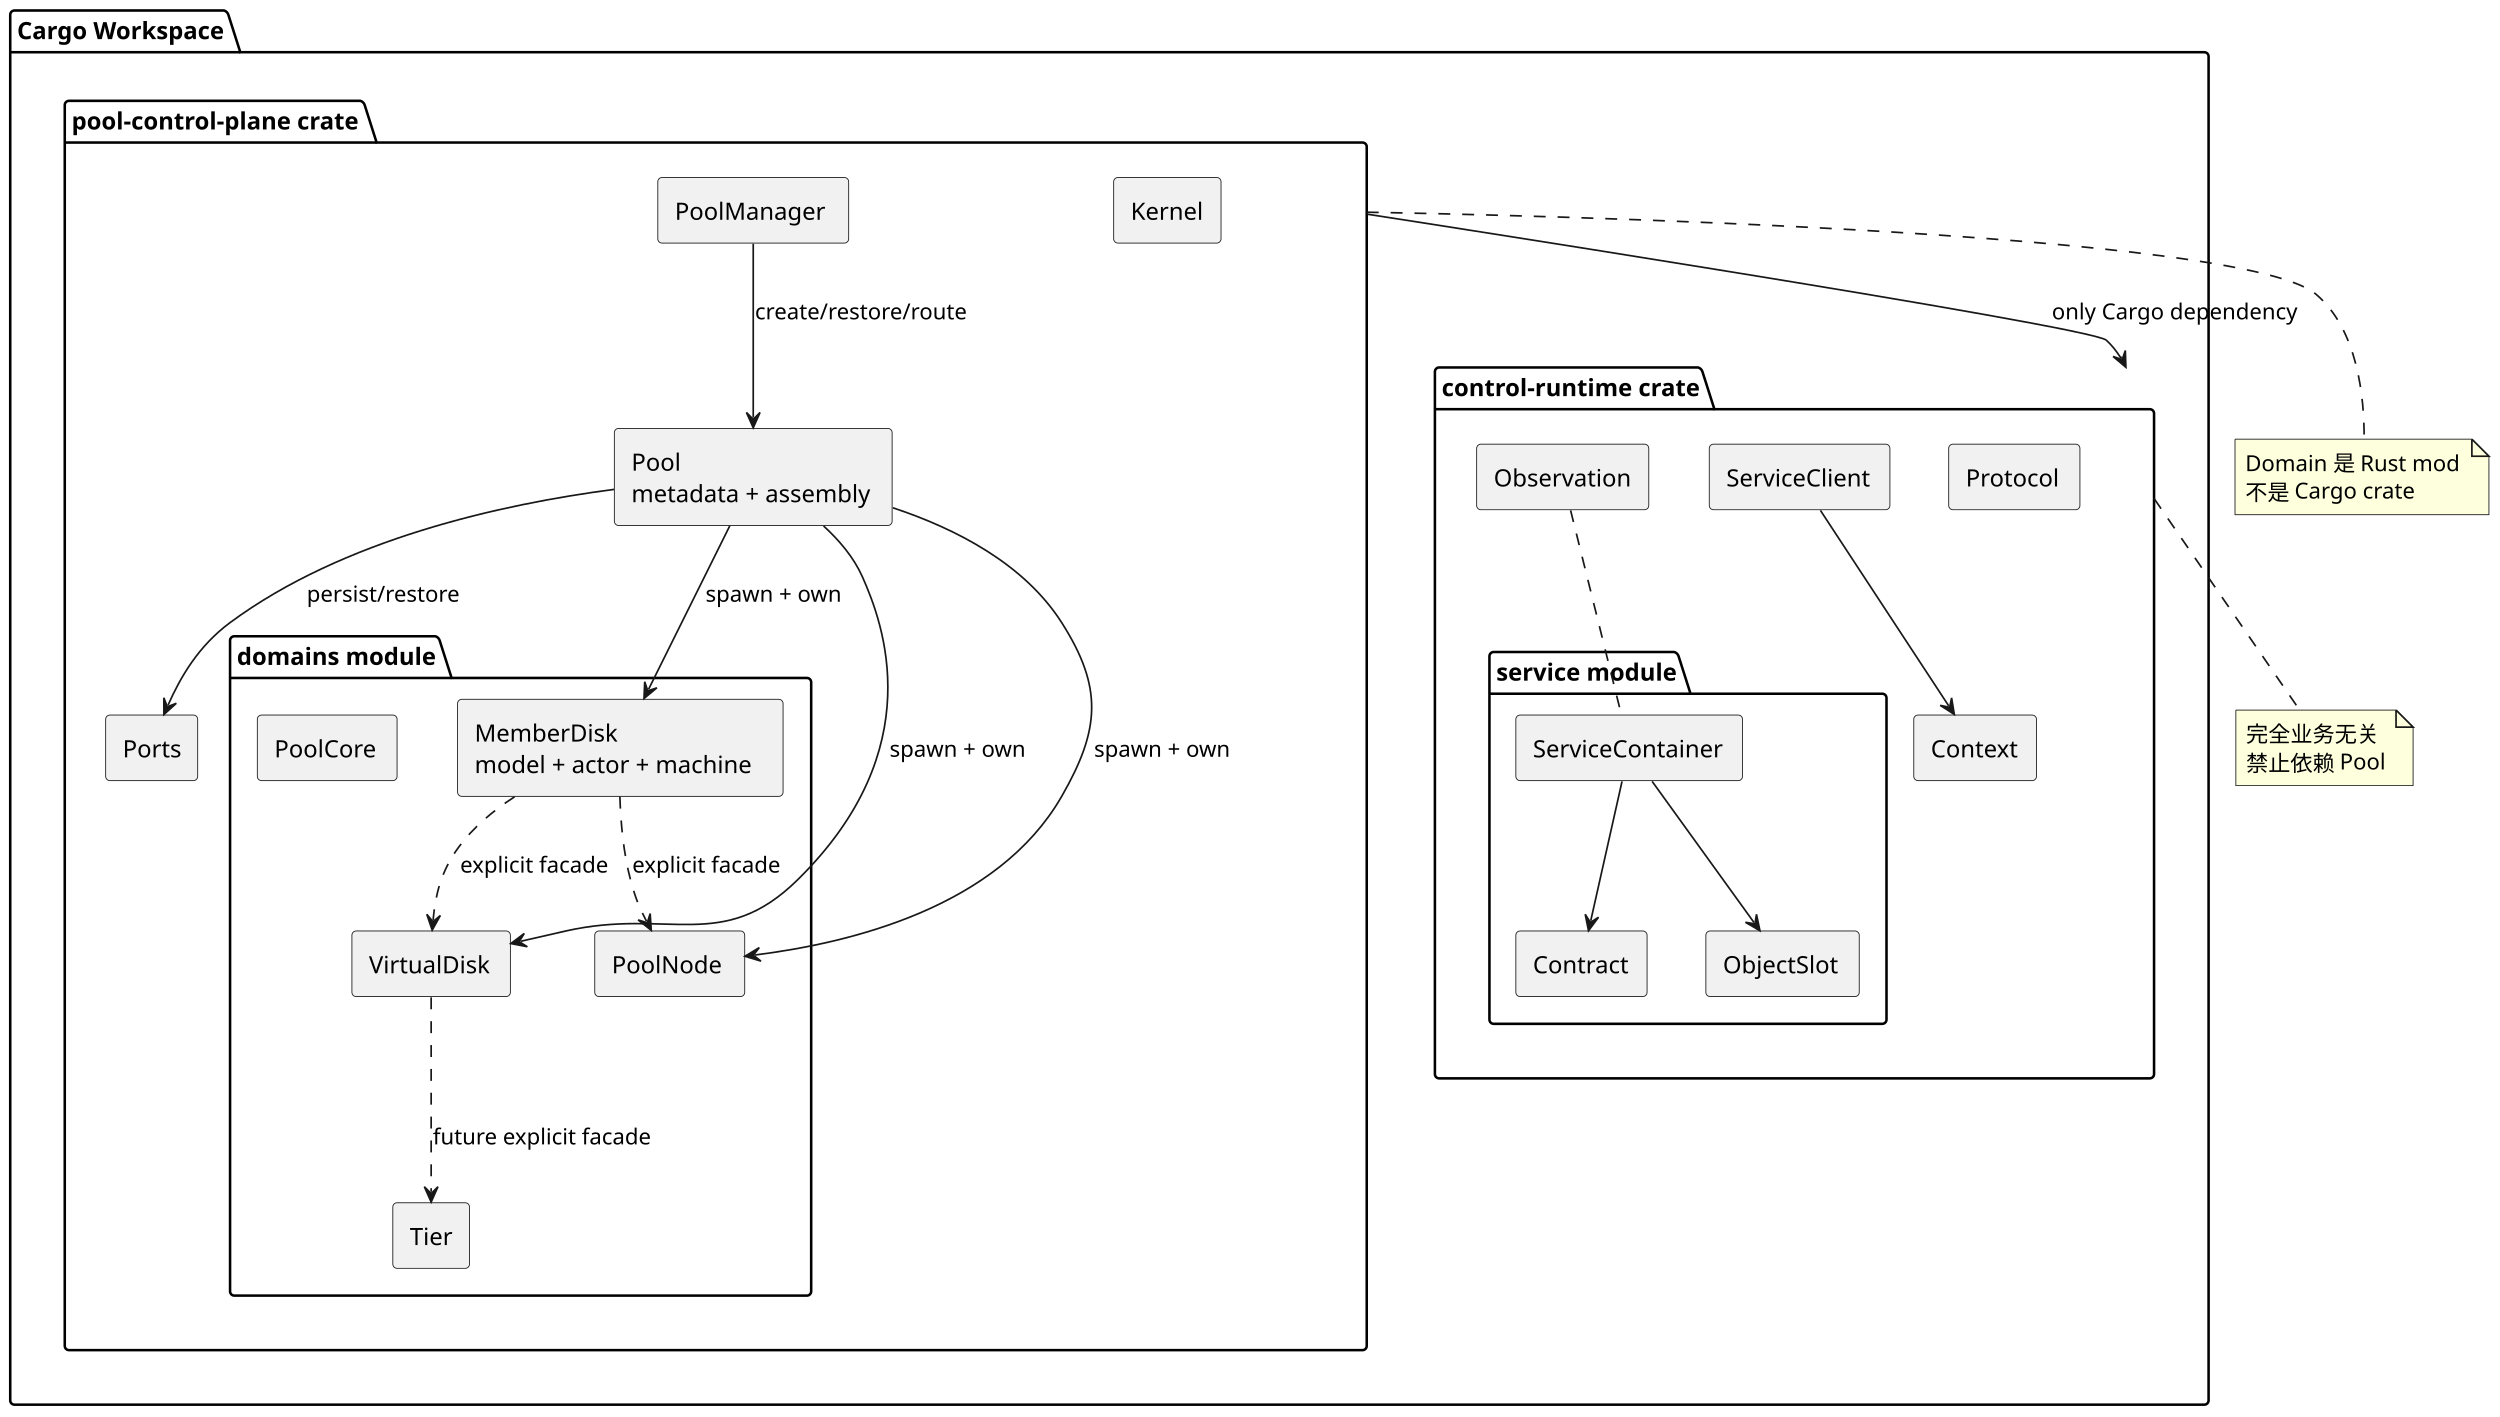
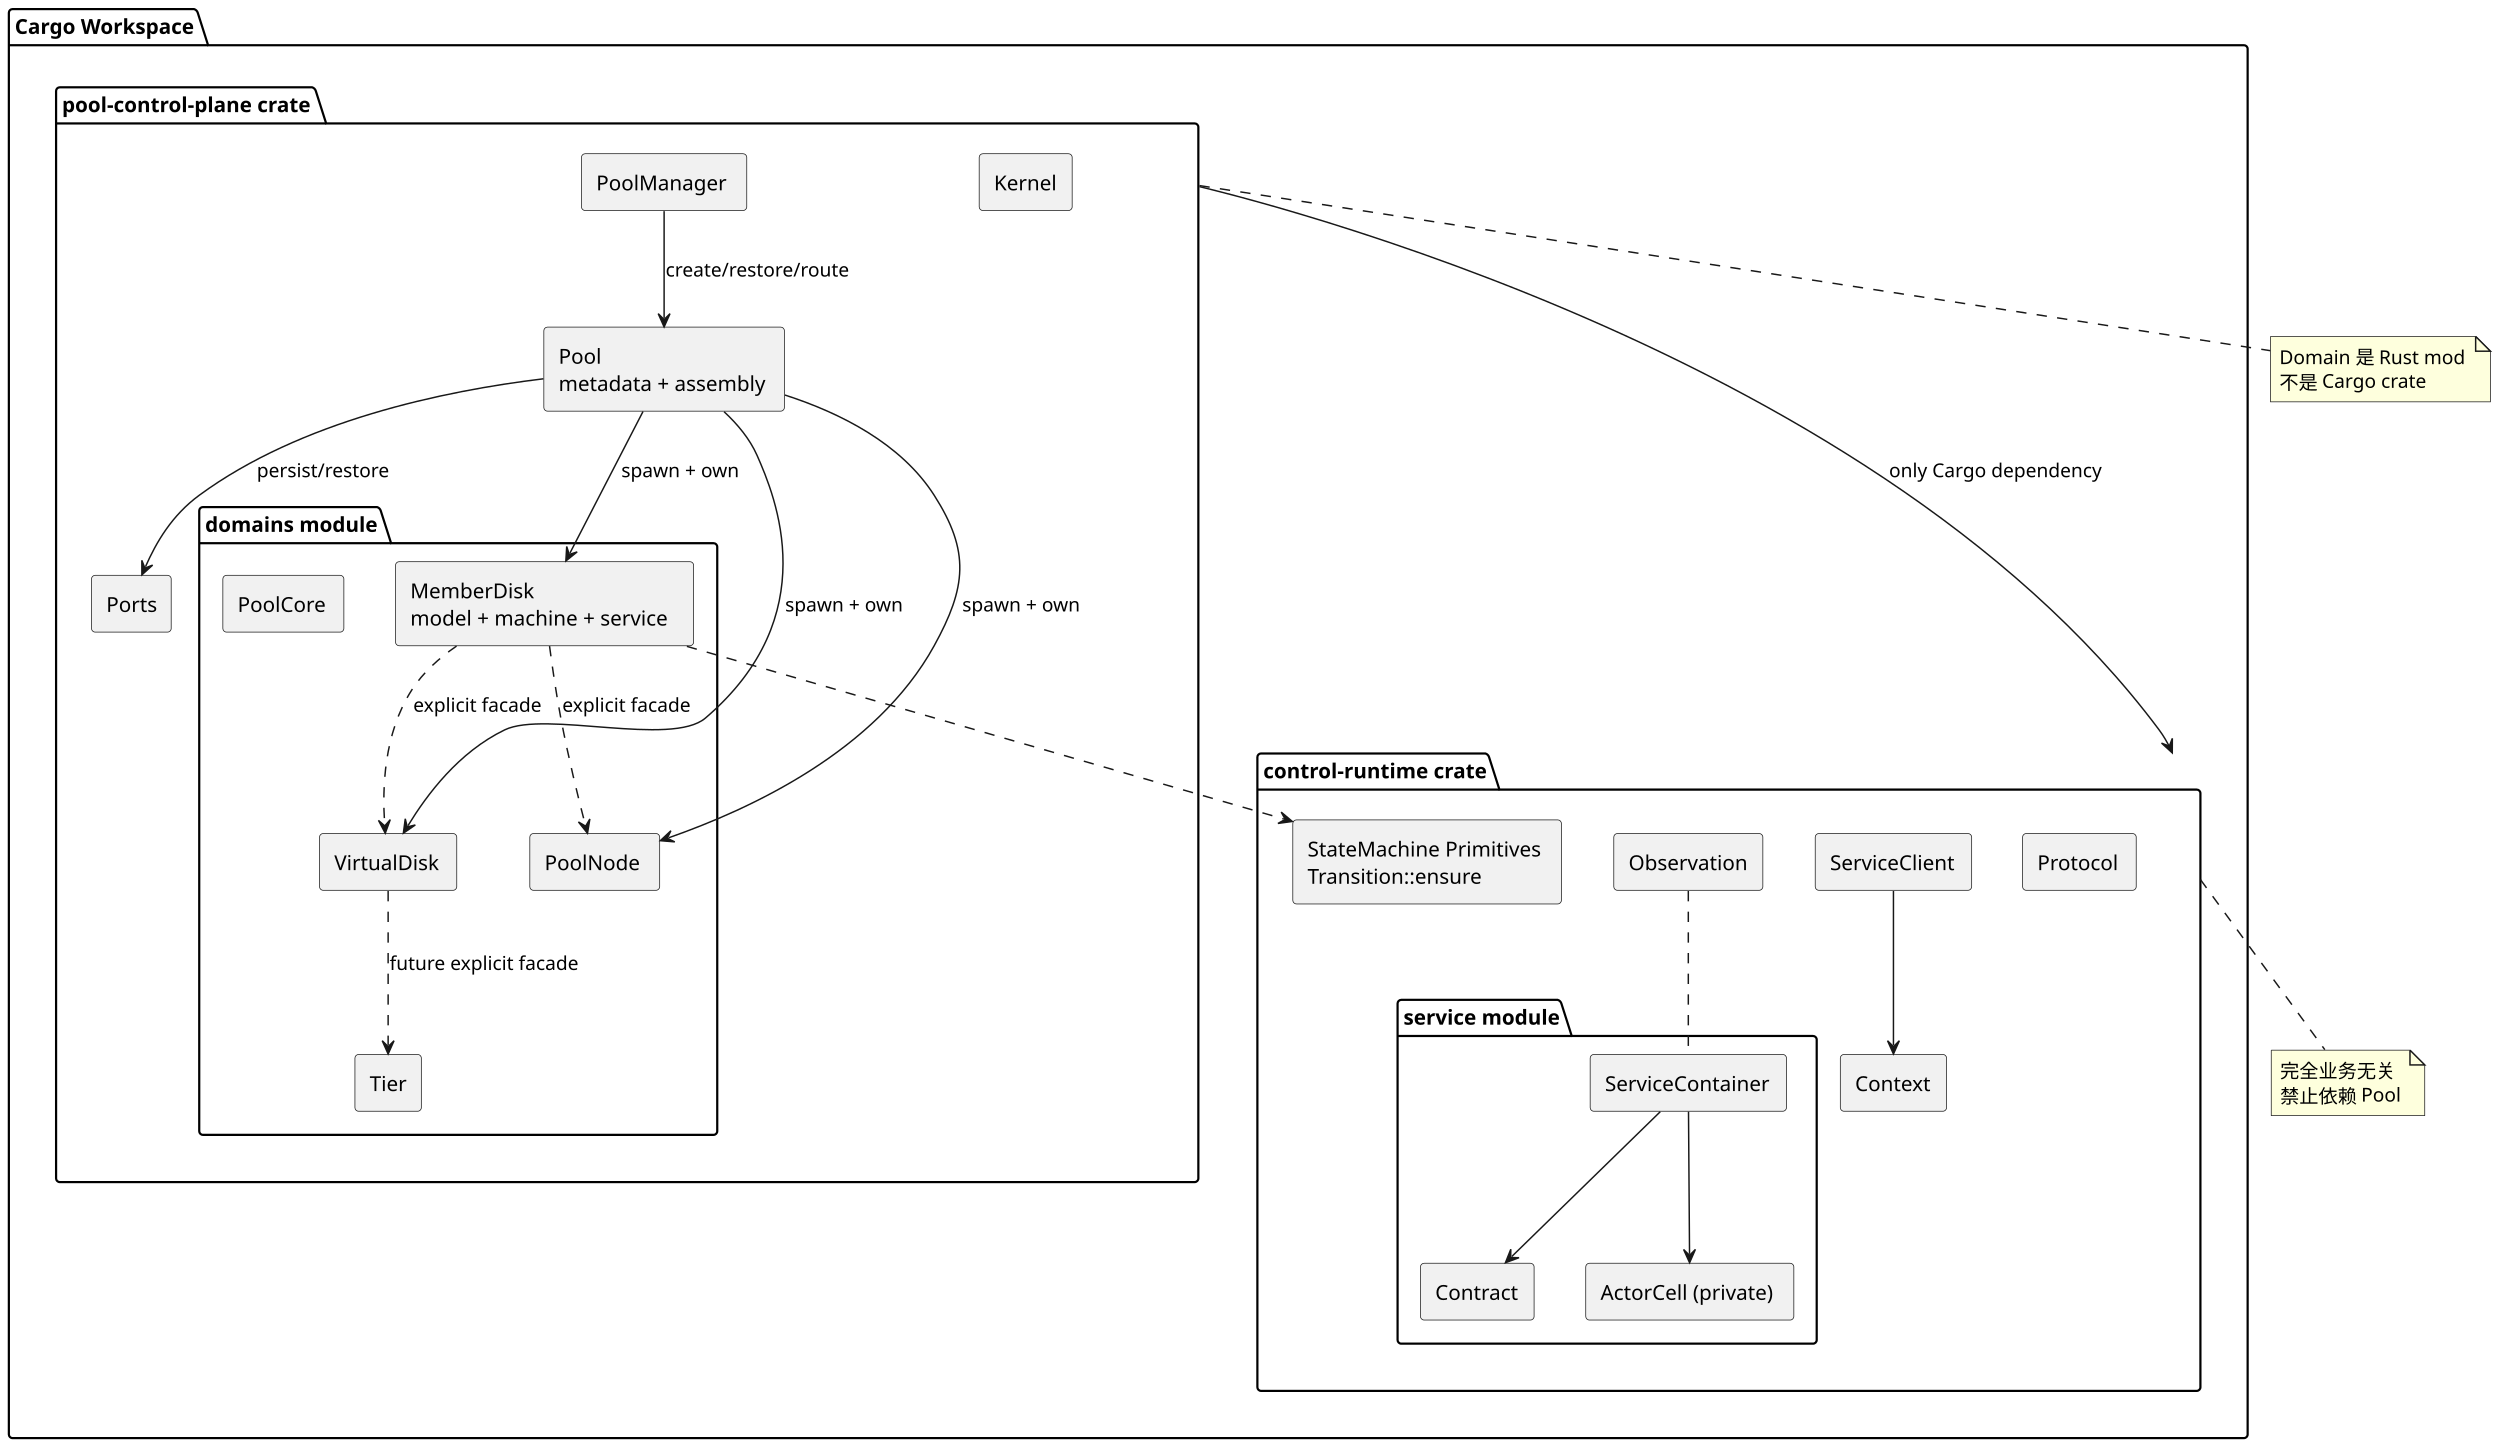
- <svg xmlns="http://www.w3.org/2000/svg" contentStyleType="text/css" height="831px" preserveAspectRatio="none" style="width:1467px;height:831px;background:#FFFFFF;" version="1.1" viewBox="0 0 1467 831" width="1467px" zoomAndPan="magnify">
+ <svg xmlns="http://www.w3.org/2000/svg" contentStyleType="text/css" height="981px" preserveAspectRatio="none" style="width:1694px;height:981px;background:#FFFFFF;" version="1.1" viewBox="0 0 1694 981" width="1694px" zoomAndPan="magnify">
  <defs />
  <g>
    <g id="cluster_Cargo Workspace">
-       <path d="M8.5,6.164 L131.5,6.164 A3.75,3.75 0 0 1 134,8.664 L141,30.642 L1293.5,30.642 A2.5,2.5 0 0 1 1296,33.142 L1296,821.764 A2.5,2.5 0 0 1 1293.5,824.264 L8.5,824.264 A2.5,2.5 0 0 1 6,821.764 L6,8.664 A2.5,2.5 0 0 1 8.5,6.164 " fill="none" style="stroke:#000000;stroke-width:1.5;" />
+       <path d="M8.5,6.164 L131.5,6.164 A3.75,3.75 0 0 1 134,8.664 L141,30.642 L1520.5,30.642 A2.5,2.5 0 0 1 1523,33.142 L1523,971.964 A2.5,2.5 0 0 1 1520.5,974.464 L8.5,974.464 A2.5,2.5 0 0 1 6,971.964 L6,8.664 A2.5,2.5 0 0 1 8.5,6.164 " fill="none" style="stroke:#000000;stroke-width:1.5;" />
      <line style="stroke:#000000;stroke-width:1.5;" x1="6" x2="141" y1="30.642" y2="30.642" />
      <text fill="#000000" font-family="Microsoft YaHei" font-size="14" font-weight="bold" lengthAdjust="spacing" textLength="122" x="10" y="22.977">Cargo Workspace</text>
    </g>
    <g id="cluster_Runtime">
-       <path d="M844.5,215.634 L996.5,215.634 A3.75,3.75 0 0 1 999,218.134 L1006,240.112 L1261.5,240.112 A2.5,2.5 0 0 1 1264,242.612 L1264,630.284 A2.5,2.5 0 0 1 1261.5,632.784 L844.5,632.784 A2.5,2.5 0 0 1 842,630.284 L842,218.134 A2.5,2.5 0 0 1 844.5,215.634 " fill="none" style="stroke:#000000;stroke-width:1.5;" />
-       <line style="stroke:#000000;stroke-width:1.5;" x1="842" x2="1006" y1="240.112" y2="240.112" />
-       <text fill="#000000" font-family="Microsoft YaHei" font-size="14" font-weight="bold" lengthAdjust="spacing" textLength="151" x="846" y="232.447">control-runtime crate</text>
+       <path d="M854.5,510.554 L1006.5,510.554 A3.75,3.75 0 0 1 1009,513.054 L1016,535.032 L1488.5,535.032 A2.5,2.5 0 0 1 1491,537.532 L1491,939.964 A2.5,2.5 0 0 1 1488.5,942.464 L854.5,942.464 A2.5,2.5 0 0 1 852,939.964 L852,513.054 A2.5,2.5 0 0 1 854.5,510.554 " fill="none" style="stroke:#000000;stroke-width:1.5;" />
+       <line style="stroke:#000000;stroke-width:1.5;" x1="852" x2="1016" y1="535.032" y2="535.032" />
+       <text fill="#000000" font-family="Microsoft YaHei" font-size="14" font-weight="bold" lengthAdjust="spacing" textLength="151" x="856" y="527.367">control-runtime crate</text>
    </g>
    <g id="cluster_service module">
-       <path d="M876.5,382.594 L982.5,382.594 A3.75,3.75 0 0 1 985,385.094 L992,407.072 L1104.5,407.072 A2.5,2.5 0 0 1 1107,409.572 L1107,598.284 A2.5,2.5 0 0 1 1104.5,600.784 L876.5,600.784 A2.5,2.5 0 0 1 874,598.284 L874,385.094 A2.5,2.5 0 0 1 876.5,382.594 " fill="none" style="stroke:#000000;stroke-width:1.5;" />
-       <line style="stroke:#000000;stroke-width:1.5;" x1="874" x2="992" y1="407.072" y2="407.072" />
-       <text fill="#000000" font-family="Microsoft YaHei" font-size="14" font-weight="bold" lengthAdjust="spacing" textLength="105" x="878" y="399.408">service module</text>
+       <path d="M949.5,677.504 L1055.5,677.504 A3.75,3.75 0 0 1 1058,680.004 L1065,701.982 L1228.5,701.982 A2.5,2.5 0 0 1 1231,704.482 L1231,907.964 A2.5,2.5 0 0 1 1228.5,910.464 L949.5,910.464 A2.5,2.5 0 0 1 947,907.964 L947,680.004 A2.5,2.5 0 0 1 949.5,677.504 " fill="none" style="stroke:#000000;stroke-width:1.5;" />
+       <line style="stroke:#000000;stroke-width:1.5;" x1="947" x2="1065" y1="701.982" y2="701.982" />
+       <text fill="#000000" font-family="Microsoft YaHei" font-size="14" font-weight="bold" lengthAdjust="spacing" textLength="105" x="951" y="694.317">service module</text>
    </g>
    <g id="cluster_Pool">
-       <path d="M40.5,59.164 L211.5,59.164 A3.75,3.75 0 0 1 214,61.664 L221,83.642 L799.5,83.642 A2.5,2.5 0 0 1 802,86.142 L802,789.764 A2.5,2.5 0 0 1 799.5,792.264 L40.5,792.264 A2.5,2.5 0 0 1 38,789.764 L38,61.664 A2.5,2.5 0 0 1 40.5,59.164 " fill="none" style="stroke:#000000;stroke-width:1.5;" />
+       <path d="M40.5,59.164 L211.5,59.164 A3.75,3.75 0 0 1 214,61.664 L221,83.642 L809.5,83.642 A2.5,2.5 0 0 1 812,86.142 L812,798.484 A2.5,2.5 0 0 1 809.5,800.984 L40.5,800.984 A2.5,2.5 0 0 1 38,798.484 L38,61.664 A2.5,2.5 0 0 1 40.5,59.164 " fill="none" style="stroke:#000000;stroke-width:1.5;" />
      <line style="stroke:#000000;stroke-width:1.5;" x1="38" x2="221" y1="83.642" y2="83.642" />
      <text fill="#000000" font-family="Microsoft YaHei" font-size="14" font-weight="bold" lengthAdjust="spacing" textLength="170" x="42" y="75.978">pool-control-plane crate</text>
    </g>
    <g id="cluster_domains module">
-       <path d="M137.5,373.354 L255.5,373.354 A3.75,3.75 0 0 1 258,375.854 L265,397.832 L473.5,397.832 A2.5,2.5 0 0 1 476,400.332 L476,757.764 A2.5,2.5 0 0 1 473.5,760.264 L137.5,760.264 A2.5,2.5 0 0 1 135,757.764 L135,375.854 A2.5,2.5 0 0 1 137.5,373.354 " fill="none" style="stroke:#000000;stroke-width:1.5;" />
-       <line style="stroke:#000000;stroke-width:1.5;" x1="135" x2="265" y1="397.832" y2="397.832" />
-       <text fill="#000000" font-family="Microsoft YaHei" font-size="14" font-weight="bold" lengthAdjust="spacing" textLength="117" x="139" y="390.168">domains module</text>
+       <path d="M137.5,343.594 L255.5,343.594 A3.75,3.75 0 0 1 258,346.094 L265,368.072 L483.5,368.072 A2.5,2.5 0 0 1 486,370.572 L486,766.484 A2.5,2.5 0 0 1 483.5,768.984 L137.5,768.984 A2.5,2.5 0 0 1 135,766.484 L135,346.094 A2.5,2.5 0 0 1 137.5,343.594 " fill="none" style="stroke:#000000;stroke-width:1.5;" />
+       <line style="stroke:#000000;stroke-width:1.5;" x1="135" x2="265" y1="368.072" y2="368.072" />
+       <text fill="#000000" font-family="Microsoft YaHei" font-size="14" font-weight="bold" lengthAdjust="spacing" textLength="117" x="139" y="360.408">domains module</text>
    </g>
    <g id="elem_Protocol">
-       <rect fill="#F1F1F1" height="38.477" rx="2.5" ry="2.5" style="stroke:#181818;stroke-width:0.5;" width="77" x="1143.5" y="260.634" />
-       <text fill="#000000" font-family="Microsoft YaHei" font-size="14" lengthAdjust="spacing" textLength="57" x="1153.5" y="285.447">Protocol</text>
+       <rect fill="#F1F1F1" height="38.477" rx="2.5" ry="2.5" style="stroke:#181818;stroke-width:0.5;" width="77" x="1370.5" y="564.794" />
+       <text fill="#000000" font-family="Microsoft YaHei" font-size="14" lengthAdjust="spacing" textLength="57" x="1380.5" y="589.607">Protocol</text>
    </g>
    <g id="elem_Context">
-       <rect fill="#F1F1F1" height="38.477" rx="2.5" ry="2.5" style="stroke:#181818;stroke-width:0.5;" width="72" x="1123" y="419.594" />
-       <text fill="#000000" font-family="Microsoft YaHei" font-size="14" lengthAdjust="spacing" textLength="52" x="1133" y="444.408">Context</text>
+       <rect fill="#F1F1F1" height="38.477" rx="2.5" ry="2.5" style="stroke:#181818;stroke-width:0.5;" width="72" x="1247" y="714.504" />
+       <text fill="#000000" font-family="Microsoft YaHei" font-size="14" lengthAdjust="spacing" textLength="52" x="1257" y="739.317">Context</text>
    </g>
    <g id="elem_ServiceClient">
-       <rect fill="#F1F1F1" height="38.477" rx="2.5" ry="2.5" style="stroke:#181818;stroke-width:0.5;" width="106" x="1003" y="260.634" />
-       <text fill="#000000" font-family="Microsoft YaHei" font-size="14" lengthAdjust="spacing" textLength="86" x="1013" y="285.447">ServiceClient</text>
+       <rect fill="#F1F1F1" height="38.477" rx="2.5" ry="2.5" style="stroke:#181818;stroke-width:0.5;" width="106" x="1230" y="564.794" />
+       <text fill="#000000" font-family="Microsoft YaHei" font-size="14" lengthAdjust="spacing" textLength="86" x="1240" y="589.607">ServiceClient</text>
    </g>
    <g id="elem_Observation">
-       <rect fill="#F1F1F1" height="38.477" rx="2.5" ry="2.5" style="stroke:#181818;stroke-width:0.5;" width="101" x="866.5" y="260.634" />
-       <text fill="#000000" font-family="Microsoft YaHei" font-size="14" lengthAdjust="spacing" textLength="81" x="876.5" y="285.447">Observation</text>
+       <rect fill="#F1F1F1" height="38.477" rx="2.5" ry="2.5" style="stroke:#181818;stroke-width:0.5;" width="101" x="1093.5" y="564.794" />
+       <text fill="#000000" font-family="Microsoft YaHei" font-size="14" lengthAdjust="spacing" textLength="81" x="1103.5" y="589.607">Observation</text>
+     </g>
+     <g id="elem_StateMachine">
+       <rect fill="#F1F1F1" height="56.955" rx="2.5" ry="2.5" style="stroke:#181818;stroke-width:0.5;" width="182" x="876" y="555.554" />
+       <text fill="#000000" font-family="Microsoft YaHei" font-size="14" lengthAdjust="spacing" textLength="162" x="886" y="580.367">StateMachine Primitives</text>
+       <text fill="#000000" font-family="Microsoft YaHei" font-size="14" lengthAdjust="spacing" textLength="118" x="886" y="598.845">Transition::ensure</text>
    </g>
    <g id="elem_Contract">
-       <rect fill="#F1F1F1" height="38.477" rx="2.5" ry="2.5" style="stroke:#181818;stroke-width:0.5;" width="77" x="889.5" y="546.304" />
-       <text fill="#000000" font-family="Microsoft YaHei" font-size="14" lengthAdjust="spacing" textLength="57" x="899.5" y="571.117">Contract</text>
+       <rect fill="#F1F1F1" height="38.477" rx="2.5" ry="2.5" style="stroke:#181818;stroke-width:0.5;" width="77" x="962.5" y="855.984" />
+       <text fill="#000000" font-family="Microsoft YaHei" font-size="14" lengthAdjust="spacing" textLength="57" x="972.5" y="880.798">Contract</text>
    </g>
    <g id="elem_ServiceContainer">
-       <rect fill="#F1F1F1" height="38.477" rx="2.5" ry="2.5" style="stroke:#181818;stroke-width:0.5;" width="133" x="889.5" y="419.594" />
-       <text fill="#000000" font-family="Microsoft YaHei" font-size="14" lengthAdjust="spacing" textLength="113" x="899.5" y="444.408">ServiceContainer</text>
+       <rect fill="#F1F1F1" height="38.477" rx="2.5" ry="2.5" style="stroke:#181818;stroke-width:0.5;" width="133" x="1077.5" y="714.504" />
+       <text fill="#000000" font-family="Microsoft YaHei" font-size="14" lengthAdjust="spacing" textLength="113" x="1087.5" y="739.317">ServiceContainer</text>
    </g>
-     <g id="elem_ObjectSlot">
-       <rect fill="#F1F1F1" height="38.477" rx="2.5" ry="2.5" style="stroke:#181818;stroke-width:0.5;" width="90" x="1001" y="546.304" />
-       <text fill="#000000" font-family="Microsoft YaHei" font-size="14" lengthAdjust="spacing" textLength="70" x="1011" y="571.117">ObjectSlot</text>
+     <g id="elem_ActorCell">
+       <rect fill="#F1F1F1" height="38.477" rx="2.5" ry="2.5" style="stroke:#181818;stroke-width:0.5;" width="141" x="1074.5" y="855.984" />
+       <text fill="#000000" font-family="Microsoft YaHei" font-size="14" lengthAdjust="spacing" textLength="121" x="1084.5" y="880.798">ActorCell (private)</text>
    </g>
    <g id="elem_Kernel">
-       <rect fill="#F1F1F1" height="38.477" rx="2.5" ry="2.5" style="stroke:#181818;stroke-width:0.5;" width="63" x="653.5" y="104.164" />
-       <text fill="#000000" font-family="Microsoft YaHei" font-size="14" lengthAdjust="spacing" textLength="43" x="663.5" y="128.977">Kernel</text>
+       <rect fill="#F1F1F1" height="38.477" rx="2.5" ry="2.5" style="stroke:#181818;stroke-width:0.5;" width="63" x="663.5" y="104.164" />
+       <text fill="#000000" font-family="Microsoft YaHei" font-size="14" lengthAdjust="spacing" textLength="43" x="673.5" y="128.977">Kernel</text>
    </g>
    <g id="elem_PoolManager">
-       <rect fill="#F1F1F1" height="38.477" rx="2.5" ry="2.5" style="stroke:#181818;stroke-width:0.5;" width="112" x="386" y="104.164" />
-       <text fill="#000000" font-family="Microsoft YaHei" font-size="14" lengthAdjust="spacing" textLength="92" x="396" y="128.977">PoolManager</text>
+       <rect fill="#F1F1F1" height="38.477" rx="2.5" ry="2.5" style="stroke:#181818;stroke-width:0.5;" width="112" x="394" y="104.164" />
+       <text fill="#000000" font-family="Microsoft YaHei" font-size="14" lengthAdjust="spacing" textLength="92" x="404" y="128.977">PoolManager</text>
    </g>
    <g id="elem_PoolInstance">
-       <rect fill="#F1F1F1" height="56.955" rx="2.5" ry="2.5" style="stroke:#181818;stroke-width:0.5;" width="163" x="360.5" y="251.394" />
-       <text fill="#000000" font-family="Microsoft YaHei" font-size="14" lengthAdjust="spacing" textLength="31" x="370.5" y="276.207">Pool</text>
-       <text fill="#000000" font-family="Microsoft YaHei" font-size="14" lengthAdjust="spacing" textLength="143" x="370.5" y="294.685">metadata + assembly</text>
+       <rect fill="#F1F1F1" height="56.955" rx="2.5" ry="2.5" style="stroke:#181818;stroke-width:0.5;" width="163" x="368.5" y="221.644" />
+       <text fill="#000000" font-family="Microsoft YaHei" font-size="14" lengthAdjust="spacing" textLength="31" x="378.5" y="246.458">Pool</text>
+       <text fill="#000000" font-family="Microsoft YaHei" font-size="14" lengthAdjust="spacing" textLength="143" x="378.5" y="264.935">metadata + assembly</text>
    </g>
    <g id="elem_Ports">
-       <rect fill="#F1F1F1" height="38.477" rx="2.5" ry="2.5" style="stroke:#181818;stroke-width:0.5;" width="54" x="62" y="419.594" />
-       <text fill="#000000" font-family="Microsoft YaHei" font-size="14" lengthAdjust="spacing" textLength="34" x="72" y="444.408">Ports</text>
+       <rect fill="#F1F1F1" height="38.477" rx="2.5" ry="2.5" style="stroke:#181818;stroke-width:0.5;" width="54" x="62" y="389.834" />
+       <text fill="#000000" font-family="Microsoft YaHei" font-size="14" lengthAdjust="spacing" textLength="34" x="72" y="414.647">Ports</text>
    </g>
    <g id="elem_MemberDisk">
-       <rect fill="#F1F1F1" height="56.955" rx="2.5" ry="2.5" style="stroke:#181818;stroke-width:0.5;" width="191" x="268.5" y="410.354" />
-       <text fill="#000000" font-family="Microsoft YaHei" font-size="14" lengthAdjust="spacing" textLength="86" x="278.5" y="435.168">MemberDisk</text>
-       <text fill="#000000" font-family="Microsoft YaHei" font-size="14" lengthAdjust="spacing" textLength="171" x="278.5" y="453.645">model + actor + machine</text>
+       <rect fill="#F1F1F1" height="56.955" rx="2.5" ry="2.5" style="stroke:#181818;stroke-width:0.5;" width="202" x="268" y="380.594" />
+       <text fill="#000000" font-family="Microsoft YaHei" font-size="14" lengthAdjust="spacing" textLength="86" x="278" y="405.408">MemberDisk</text>
+       <text fill="#000000" font-family="Microsoft YaHei" font-size="14" lengthAdjust="spacing" textLength="182" x="278" y="423.885">model + machine + service</text>
    </g>
    <g id="elem_VirtualDisk">
-       <rect fill="#F1F1F1" height="38.477" rx="2.5" ry="2.5" style="stroke:#181818;stroke-width:0.5;" width="93" x="206.5" y="546.304" />
-       <text fill="#000000" font-family="Microsoft YaHei" font-size="14" lengthAdjust="spacing" textLength="73" x="216.5" y="571.117">VirtualDisk</text>
+       <rect fill="#F1F1F1" height="38.477" rx="2.5" ry="2.5" style="stroke:#181818;stroke-width:0.5;" width="93" x="216.5" y="564.794" />
+       <text fill="#000000" font-family="Microsoft YaHei" font-size="14" lengthAdjust="spacing" textLength="73" x="226.5" y="589.607">VirtualDisk</text>
    </g>
    <g id="elem_PoolNode">
-       <rect fill="#F1F1F1" height="38.477" rx="2.5" ry="2.5" style="stroke:#181818;stroke-width:0.5;" width="88" x="349" y="546.304" />
-       <text fill="#000000" font-family="Microsoft YaHei" font-size="14" lengthAdjust="spacing" textLength="68" x="359" y="571.117">PoolNode</text>
+       <rect fill="#F1F1F1" height="38.477" rx="2.5" ry="2.5" style="stroke:#181818;stroke-width:0.5;" width="88" x="359" y="564.794" />
+       <text fill="#000000" font-family="Microsoft YaHei" font-size="14" lengthAdjust="spacing" textLength="68" x="369" y="589.607">PoolNode</text>
    </g>
    <g id="elem_Tier">
-       <rect fill="#F1F1F1" height="38.477" rx="2.5" ry="2.5" style="stroke:#181818;stroke-width:0.5;" width="45" x="230.5" y="705.784" />
-       <text fill="#000000" font-family="Microsoft YaHei" font-size="14" lengthAdjust="spacing" textLength="25" x="240.5" y="730.597">Tier</text>
+       <rect fill="#F1F1F1" height="38.477" rx="2.5" ry="2.5" style="stroke:#181818;stroke-width:0.5;" width="45" x="240.5" y="714.504" />
+       <text fill="#000000" font-family="Microsoft YaHei" font-size="14" lengthAdjust="spacing" textLength="25" x="250.5" y="739.317">Tier</text>
    </g>
    <g id="elem_PoolCore">
-       <rect fill="#F1F1F1" height="38.477" rx="2.5" ry="2.5" style="stroke:#181818;stroke-width:0.5;" width="82" x="151" y="419.594" />
-       <text fill="#000000" font-family="Microsoft YaHei" font-size="14" lengthAdjust="spacing" textLength="62" x="161" y="444.408">PoolCore</text>
+       <rect fill="#F1F1F1" height="38.477" rx="2.5" ry="2.5" style="stroke:#181818;stroke-width:0.5;" width="82" x="151" y="389.834" />
+       <text fill="#000000" font-family="Microsoft YaHei" font-size="14" lengthAdjust="spacing" textLength="62" x="161" y="414.647">PoolCore</text>
    </g>
-     <g id="elem_GMN36">
-       <path d="M1311.5,257.714 L1311.5,302.029 L1460.5,302.029 L1460.5,267.714 L1450.5,257.714 L1311.5,257.714 " fill="#FEFFDD" style="stroke:#181818;stroke-width:0.5;" />
-       <path d="M1450.5,257.714 L1450.5,267.714 L1460.5,267.714 L1450.5,257.714 " fill="#FEFFDD" style="stroke:#181818;stroke-width:1.0;" />
-       <text fill="#000000" font-family="Microsoft YaHei" font-size="13" lengthAdjust="spacing" textLength="128" x="1317.5" y="276.469">Domain 是 Rust mod</text>
-       <text fill="#000000" font-family="Microsoft YaHei" font-size="13" lengthAdjust="spacing" textLength="102" x="1317.5" y="293.627">不是 Cargo crate</text>
+     <g id="elem_GMN38">
+       <path d="M1538.5,227.964 L1538.5,272.279 L1687.5,272.279 L1687.5,237.964 L1677.5,227.964 L1538.5,227.964 " fill="#FEFFDD" style="stroke:#181818;stroke-width:0.5;" />
+       <path d="M1677.5,227.964 L1677.5,237.964 L1687.5,237.964 L1677.5,227.964 " fill="#FEFFDD" style="stroke:#181818;stroke-width:1.0;" />
+       <text fill="#000000" font-family="Microsoft YaHei" font-size="13" lengthAdjust="spacing" textLength="128" x="1544.5" y="246.719">Domain 是 Rust mod</text>
+       <text fill="#000000" font-family="Microsoft YaHei" font-size="13" lengthAdjust="spacing" textLength="102" x="1544.5" y="263.877">不是 Cargo crate</text>
    </g>
-     <g id="elem_GMN39">
-       <path d="M1312,416.674 L1312,460.99 L1416,460.99 L1416,426.674 L1406,416.674 L1312,416.674 " fill="#FEFFDD" style="stroke:#181818;stroke-width:0.5;" />
-       <path d="M1406,416.674 L1406,426.674 L1416,426.674 L1406,416.674 " fill="#FEFFDD" style="stroke:#181818;stroke-width:1.0;" />
-       <text fill="#000000" font-family="Microsoft YaHei" font-size="13" lengthAdjust="spacing" textLength="78" x="1318" y="435.429">完全业务无关</text>
-       <text fill="#000000" font-family="Microsoft YaHei" font-size="13" lengthAdjust="spacing" textLength="83" x="1318" y="452.587">禁止依赖 Pool</text>
+     <g id="elem_GMN41">
+       <path d="M1539,711.594 L1539,755.909 L1643,755.909 L1643,721.594 L1633,711.594 L1539,711.594 " fill="#FEFFDD" style="stroke:#181818;stroke-width:0.5;" />
+       <path d="M1633,711.594 L1633,721.594 L1643,721.594 L1633,711.594 " fill="#FEFFDD" style="stroke:#181818;stroke-width:1.0;" />
+       <text fill="#000000" font-family="Microsoft YaHei" font-size="13" lengthAdjust="spacing" textLength="78" x="1545" y="730.349">完全业务无关</text>
+       <text fill="#000000" font-family="Microsoft YaHei" font-size="13" lengthAdjust="spacing" textLength="83" x="1545" y="747.507">禁止依赖 Pool</text>
    </g>
    <g id="link_Pool_Runtime">
-       <path d="M802.154,125.662 C802.405,125.701 802.662,125.741 802.924,125.781 C803.972,125.944 805.107,126.12 806.326,126.309 C808.762,126.687 811.532,127.117 814.609,127.595 C826.918,129.509 844.147,132.197 864.664,135.419 C905.698,141.864 959.879,150.449 1014.136,159.264 C1122.65,176.894 1231.465,195.444 1236,199.634 C1239.23,202.62 1241.971,206.045 1244.294,209.759 C1245.455,211.616 1243.894,208.146 1244.856,210.129 " fill="none" id="Pool-to-Runtime" style="stroke:#181818;stroke-width:1.0;" />
-       <polygon fill="#181818" points="1247.474,215.527,1247.146,205.684,1245.292,211.028,1239.947,209.175,1247.474,215.527" style="stroke:#181818;stroke-width:1.0;" />
-       <text fill="#000000" font-family="Microsoft YaHei" font-size="13" lengthAdjust="spacing" textLength="146" x="1204" y="187.389">only Cargo dependency</text>
+       <path d="M812.729,126.45 C813,126.515 813.277,126.582 813.56,126.651 C814.692,126.925 815.918,127.225 817.238,127.551 C819.878,128.203 822.888,128.958 826.248,129.819 C839.69,133.262 858.728,138.394 881.998,145.343 C928.538,159.24 992.004,180.407 1061.476,209.874 C1200.42,268.809 1363.385,360.949 1463,494.554 C1465.918,498.468 1468.422,502.731 1470.57,507.202 C1470.839,507.761 1471.101,508.323 1471.359,508.888 C1471.488,509.17 1471.615,509.454 1471.741,509.738 C1471.804,509.88 1469.459,504.526 1469.522,504.668 " fill="none" id="Pool-to-Runtime" style="stroke:#181818;stroke-width:1.0;" />
+       <polygon fill="#181818" points="1471.929,510.164,1471.982,500.315,1469.923,505.584,1464.654,503.525,1471.929,510.164" style="stroke:#181818;stroke-width:1.0;" />
+       <text fill="#000000" font-family="Microsoft YaHei" font-size="13" lengthAdjust="spacing" textLength="146" x="1280" y="323.349">only Cargo dependency</text>
    </g>
    <g id="link_PoolManager_PoolInstance">
-       <path d="M442,143.034 C442,169.914 442,213.774 442,245.034 " fill="none" id="PoolManager-to-PoolInstance" style="stroke:#181818;stroke-width:1.0;" />
-       <polygon fill="#181818" points="442,251.034,446,242.034,442,246.034,438,242.034,442,251.034" style="stroke:#181818;stroke-width:1.0;" />
-       <text fill="#000000" font-family="Microsoft YaHei" font-size="13" lengthAdjust="spacing" textLength="126" x="443" y="187.389">create/restore/route</text>
+       <path d="M450,143.074 C450,163.874 450,191.684 450,215.534 " fill="none" id="PoolManager-to-PoolInstance" style="stroke:#181818;stroke-width:1.0;" />
+       <polygon fill="#181818" points="450,221.534,454,212.534,450,216.534,446,212.534,450,221.534" style="stroke:#181818;stroke-width:1.0;" />
+       <text fill="#000000" font-family="Microsoft YaHei" font-size="13" lengthAdjust="spacing" textLength="126" x="451" y="187.399">create/restore/route</text>
    </g>
    <g id="link_PoolInstance_MemberDisk">
-       <path d="M428.23,308.574 C414.06,337.094 394.781,375.901 380.56,404.511 " fill="none" id="PoolInstance-to-MemberDisk" style="stroke:#181818;stroke-width:1.0;" />
-       <polygon fill="#181818" points="377.89,409.884,385.478,403.605,380.115,405.407,378.314,400.044,377.89,409.884" style="stroke:#181818;stroke-width:1.0;" />
-       <text fill="#000000" font-family="Microsoft YaHei" font-size="13" lengthAdjust="spacing" textLength="83" x="414" y="353.109">spawn + own</text>
+       <path d="M435.71,278.824 C420.99,307.334 400.943,346.193 386.173,374.793 " fill="none" id="PoolInstance-to-MemberDisk" style="stroke:#181818;stroke-width:1.0;" />
+       <polygon fill="#181818" points="383.42,380.124,391.104,373.963,385.714,375.682,383.996,370.292,383.42,380.124" style="stroke:#181818;stroke-width:1.0;" />
+       <text fill="#000000" font-family="Microsoft YaHei" font-size="13" lengthAdjust="spacing" textLength="83" x="421" y="323.349">spawn + own</text>
    </g>
    <g id="link_PoolInstance_VirtualDisk">
-       <path d="M483.26,308.634 C492.45,317.014 500.95,327.034 506,338.354 C518.15,365.604 546.23,439.434 468,516.304 C423.85,559.694 392.38,532.684 332,546.304 C321.56,548.664 316.206,549.872 305.616,552.322 " fill="none" id="PoolInstance-to-VirtualDisk" style="stroke:#181818;stroke-width:1.0;" />
-       <polygon fill="#181818" points="299.77,553.674,309.44,555.543,304.641,552.547,307.637,547.748,299.77,553.674" style="stroke:#181818;stroke-width:1.0;" />
-       <text fill="#000000" font-family="Microsoft YaHei" font-size="13" lengthAdjust="spacing" textLength="83" x="522" y="444.089">spawn + own</text>
+       <path d="M490.63,278.984 C499.67,287.364 508.04,297.354 513,308.594 C525.31,336.494 559.21,417.254 478,486.554 C454.97,506.204 369.26,481.374 342,494.554 C310.67,509.704 289.416,538.299 276.445,559.459 " fill="none" id="PoolInstance-to-VirtualDisk" style="stroke:#181818;stroke-width:1.0;" />
+       <polygon fill="#181818" points="273.31,564.574,281.424,558.991,275.923,560.311,274.603,554.81,273.31,564.574" style="stroke:#181818;stroke-width:1.0;" />
+       <text fill="#000000" font-family="Microsoft YaHei" font-size="13" lengthAdjust="spacing" textLength="83" x="532" y="414.329">spawn + own</text>
    </g>
    <g id="link_PoolInstance_PoolNode">
-       <path d="M523.92,297.964 C560.85,310.194 601.02,330.834 623,365.354 C647.34,403.574 645.57,428.014 623,467.304 C585.43,532.724 498.633,553.383 443.063,560.393 " fill="none" id="PoolInstance-to-PoolNode" style="stroke:#181818;stroke-width:1.0;" />
-       <polygon fill="#181818" points="437.11,561.144,446.54,563.986,442.071,560.518,445.539,556.049,437.11,561.144" style="stroke:#181818;stroke-width:1.0;" />
-       <text fill="#000000" font-family="Microsoft YaHei" font-size="13" lengthAdjust="spacing" textLength="83" x="642" y="444.089">spawn + own</text>
+       <path d="M531.85,267.674 C569.44,279.804 610.56,300.524 633,335.594 C657.42,373.764 654.86,397.864 633,437.554 C593.57,509.154 508.053,548.432 453.083,567.672 " fill="none" id="PoolInstance-to-PoolNode" style="stroke:#181818;stroke-width:1.0;" />
+       <polygon fill="#181818" points="447.42,569.654,457.236,570.456,452.139,568.002,454.593,562.905,447.42,569.654" style="stroke:#181818;stroke-width:1.0;" />
+       <text fill="#000000" font-family="Microsoft YaHei" font-size="13" lengthAdjust="spacing" textLength="83" x="652" y="414.329">spawn + own</text>
    </g>
    <g id="link_PoolInstance_Ports">
-       <path d="M360.31,287.184 C294.04,295.854 201.11,316.454 135,365.354 C116.43,379.094 105.908,397.277 98.588,413.817 " fill="none" id="PoolInstance-to-Ports" style="stroke:#181818;stroke-width:1.0;" />
-       <polygon fill="#181818" points="96.16,419.304,103.46,412.693,98.183,414.732,96.144,409.455,96.16,419.304" style="stroke:#181818;stroke-width:1.0;" />
-       <text fill="#000000" font-family="Microsoft YaHei" font-size="13" lengthAdjust="spacing" textLength="89" x="180" y="353.109">persist/restore</text>
+       <path d="M368.25,256.674 C300.15,264.884 203.56,285.234 135,335.594 C116.38,349.274 105.873,367.475 98.563,384.035 " fill="none" id="PoolInstance-to-Ports" style="stroke:#181818;stroke-width:1.0;" />
+       <polygon fill="#181818" points="96.14,389.524,103.434,382.906,98.159,384.95,96.115,379.675,96.14,389.524" style="stroke:#181818;stroke-width:1.0;" />
+       <text fill="#000000" font-family="Microsoft YaHei" font-size="13" lengthAdjust="spacing" textLength="89" x="174" y="323.349">persist/restore</text>
    </g>
    <g id="link_MemberDisk_VirtualDisk">
-       <path d="M301.95,467.564 C289.51,475.594 277.63,485.474 269,497.304 C258.68,511.464 255.461,525.369 254.151,539.838 " fill="none" id="MemberDisk-to-VirtualDisk" style="stroke:#181818;stroke-width:1.0;stroke-dasharray:7.0,7.0;" />
-       <polygon fill="#181818" points="253.61,545.814,258.405,537.211,254.061,540.834,250.438,536.49,253.61,545.814" style="stroke:#181818;stroke-width:1.0;" />
-       <text fill="#000000" font-family="Microsoft YaHei" font-size="13" lengthAdjust="spacing" textLength="88" x="270" y="512.059">explicit facade</text>
+       <path d="M309.36,437.774 C297.63,445.804 286.6,455.694 279,467.554 C259.88,497.374 259.03,534.397 260.65,558.637 " fill="none" id="MemberDisk-to-VirtualDisk" style="stroke:#181818;stroke-width:1.0;stroke-dasharray:7.0,7.0;" />
+       <polygon fill="#181818" points="261.05,564.624,264.441,555.377,260.717,559.635,256.459,555.911,261.05,564.624" style="stroke:#181818;stroke-width:1.0;" />
+       <text fill="#000000" font-family="Microsoft YaHei" font-size="13" lengthAdjust="spacing" textLength="88" x="280" y="482.309">explicit facade</text>
    </g>
    <g id="link_MemberDisk_PoolNode">
-       <path d="M363.75,467.494 C364.21,482.214 365.76,500.484 370,516.304 C372.74,526.524 374.819,531.897 379.369,540.597 " fill="none" id="MemberDisk-to-PoolNode" style="stroke:#181818;stroke-width:1.0;stroke-dasharray:7.0,7.0;" />
-       <polygon fill="#181818" points="382.15,545.914,381.524,536.085,379.833,541.483,374.435,539.793,382.15,545.914" style="stroke:#181818;stroke-width:1.0;" />
-       <text fill="#000000" font-family="Microsoft YaHei" font-size="13" lengthAdjust="spacing" textLength="88" x="371" y="512.059">explicit facade</text>
+       <path d="M372.37,437.784 C374.29,452.354 376.93,470.474 380,486.554 C385.23,513.954 391.536,539.508 396.576,558.838 " fill="none" id="MemberDisk-to-PoolNode" style="stroke:#181818;stroke-width:1.0;stroke-dasharray:7.0,7.0;" />
+       <polygon fill="#181818" points="398.09,564.644,399.69,554.926,396.829,559.806,391.949,556.944,398.09,564.644" style="stroke:#181818;stroke-width:1.0;" />
+       <text fill="#000000" font-family="Microsoft YaHei" font-size="13" lengthAdjust="spacing" textLength="88" x="381" y="482.309">explicit facade</text>
    </g>
    <g id="link_VirtualDisk_Tier">
-       <path d="M253,585.234 C253,615.534 253,669.074 253,699.364 " fill="none" id="VirtualDisk-to-Tier" style="stroke:#181818;stroke-width:1.0;stroke-dasharray:7.0,7.0;" />
-       <polygon fill="#181818" points="253,705.364,257,696.364,253,700.364,249,696.364,253,705.364" style="stroke:#181818;stroke-width:1.0;" />
-       <text fill="#000000" font-family="Microsoft YaHei" font-size="13" lengthAdjust="spacing" textLength="130" x="254" y="671.539">future explicit facade</text>
+       <path d="M263,603.744 C263,632.154 263,679.864 263,708.194 " fill="none" id="VirtualDisk-to-Tier" style="stroke:#181818;stroke-width:1.0;stroke-dasharray:7.0,7.0;" />
+       <polygon fill="#181818" points="263,714.194,267,705.194,263,709.194,259,705.194,263,714.194" style="stroke:#181818;stroke-width:1.0;" />
+       <text fill="#000000" font-family="Microsoft YaHei" font-size="13" lengthAdjust="spacing" textLength="130" x="264" y="657.259">future explicit facade</text>
    </g>
    <g id="link_ServiceContainer_Contract">
-       <path d="M951.81,458.504 C946.5,482.154 938.725,516.79 933.445,540.3 " fill="none" id="ServiceContainer-to-Contract" style="stroke:#181818;stroke-width:1.0;" />
-       <polygon fill="#181818" points="932.13,546.154,938.005,538.249,933.226,541.276,930.199,536.496,932.13,546.154" style="stroke:#181818;stroke-width:1.0;" />
+       <path d="M1125.01,753.274 C1097.66,779.944 1051.755,824.714 1024.365,851.434 " fill="none" id="ServiceContainer-to-Contract" style="stroke:#181818;stroke-width:1.0;" />
+       <polygon fill="#181818" points="1020.07,855.624,1029.305,852.203,1023.649,852.133,1023.719,846.476,1020.07,855.624" style="stroke:#181818;stroke-width:1.0;" />
    </g>
-     <g id="link_ServiceContainer_ObjectSlot">
-       <path d="M969.47,458.504 C986.54,482.154 1012.248,517.779 1029.218,541.289 " fill="none" id="ServiceContainer-to-ObjectSlot" style="stroke:#181818;stroke-width:1.0;" />
-       <polygon fill="#181818" points="1032.73,546.154,1030.706,536.515,1029.804,542.1,1024.219,541.198,1032.73,546.154" style="stroke:#181818;stroke-width:1.0;" />
+     <g id="link_ServiceContainer_ActorCell">
+       <path d="M1144.13,753.274 C1144.32,779.944 1144.637,822.904 1144.827,849.624 " fill="none" id="ServiceContainer-to-ActorCell" style="stroke:#181818;stroke-width:1.0;" />
+       <polygon fill="#181818" points="1144.87,855.624,1148.806,846.596,1144.834,850.624,1140.806,846.653,1144.87,855.624" style="stroke:#181818;stroke-width:1.0;" />
+     </g>
+     <g id="link_MemberDisk_StateMachine">
+       <path d="M465.41,437.964 C578.56,470.684 759.016,522.877 869.916,554.957 " fill="none" id="MemberDisk-to-StateMachine" style="stroke:#181818;stroke-width:1.0;stroke-dasharray:7.0,7.0;" />
+       <polygon fill="#181818" points="875.68,556.624,868.146,550.281,870.877,555.235,865.923,557.966,875.68,556.624" style="stroke:#181818;stroke-width:1.0;" />
    </g>
    <g id="link_ServiceClient_Context">
-       <path d="M1068.22,299.494 C1088.04,329.704 1123.687,384.028 1143.507,414.218 " fill="none" id="ServiceClient-to-Context" style="stroke:#181818;stroke-width:1.0;" />
-       <polygon fill="#181818" points="1146.8,419.234,1145.205,409.515,1144.056,415.054,1138.517,413.906,1146.8,419.234" style="stroke:#181818;stroke-width:1.0;" />
+       <path d="M1283,603.744 C1283,632.154 1283,679.864 1283,708.194 " fill="none" id="ServiceClient-to-Context" style="stroke:#181818;stroke-width:1.0;" />
+       <polygon fill="#181818" points="1283,714.194,1287,705.194,1283,709.194,1279,705.194,1283,714.194" style="stroke:#181818;stroke-width:1.0;" />
    </g>
    <g id="link_Observation_ServiceContainer">
-       <path d="M921.63,299.494 C929.13,329.704 943.88,389.044 951.38,419.234 " fill="none" id="Observation-ServiceContainer" style="stroke:#181818;stroke-width:1.0;stroke-dasharray:7.0,7.0;" />
+       <path d="M1144,603.744 C1144,632.154 1144,685.864 1144,714.194 " fill="none" id="Observation-ServiceContainer" style="stroke:#181818;stroke-width:1.0;stroke-dasharray:7.0,7.0;" />
    </g>
-     <g id="link_Pool_GMN36">
-       <path d="M802.026,124.534 C802.301,124.538 802.582,124.543 802.87,124.548 C803.445,124.558 804.048,124.569 804.676,124.581 C805.932,124.603 807.293,124.628 808.754,124.655 C811.675,124.71 814.999,124.775 818.694,124.849 C833.474,125.149 854.207,125.616 879.012,126.299 C928.621,127.667 994.517,129.901 1061.654,133.395 C1195.928,140.384 1335.165,152.414 1359,172.634 C1383.52,193.444 1387.44,233.074 1387.26,257.614 " fill="none" id="Pool-GMN36" style="stroke:#181818;stroke-width:1.0;stroke-dasharray:7.0,7.0;" />
+     <g id="link_Pool_GMN38">
+       <path d="M812.735,125.748 C813.028,125.793 813.327,125.84 813.634,125.887 C814.246,125.981 814.887,126.08 815.555,126.183 C816.891,126.389 818.337,126.612 819.89,126.852 C822.995,127.331 826.527,127.875 830.46,128.481 C846.189,130.907 868.33,134.32 895.234,138.468 C949.043,146.763 1021.908,157.997 1100.656,170.137 C1258.152,194.417 1439.18,222.324 1538.35,237.614 " fill="none" id="Pool-GMN38" style="stroke:#181818;stroke-width:1.0;stroke-dasharray:7.0,7.0;" />
    </g>
-     <g id="link_Runtime_GMN39">
-       <path d="M1264.152,292.724 C1264.507,293.24 1264.872,293.77 1265.247,294.315 C1265.996,295.404 1266.784,296.548 1267.606,297.743 C1274.188,307.307 1283.03,320.158 1292.7,334.212 C1312.04,362.319 1334.69,395.239 1349.18,416.304 " fill="none" id="Runtime-GMN39" style="stroke:#181818;stroke-width:1.0;stroke-dasharray:7.0,7.0;" />
+     <g id="link_Runtime_GMN41">
+       <path d="M1491.009,595.985 C1491.358,596.462 1491.716,596.953 1492.084,597.456 C1492.821,598.463 1493.594,599.521 1494.402,600.627 C1500.87,609.475 1509.568,621.372 1519.105,634.417 C1538.18,660.507 1560.615,691.189 1575.29,711.254 " fill="none" id="Runtime-GMN41" style="stroke:#181818;stroke-width:1.0;stroke-dasharray:7.0,7.0;" />
    </g>
  </g>
</svg>
